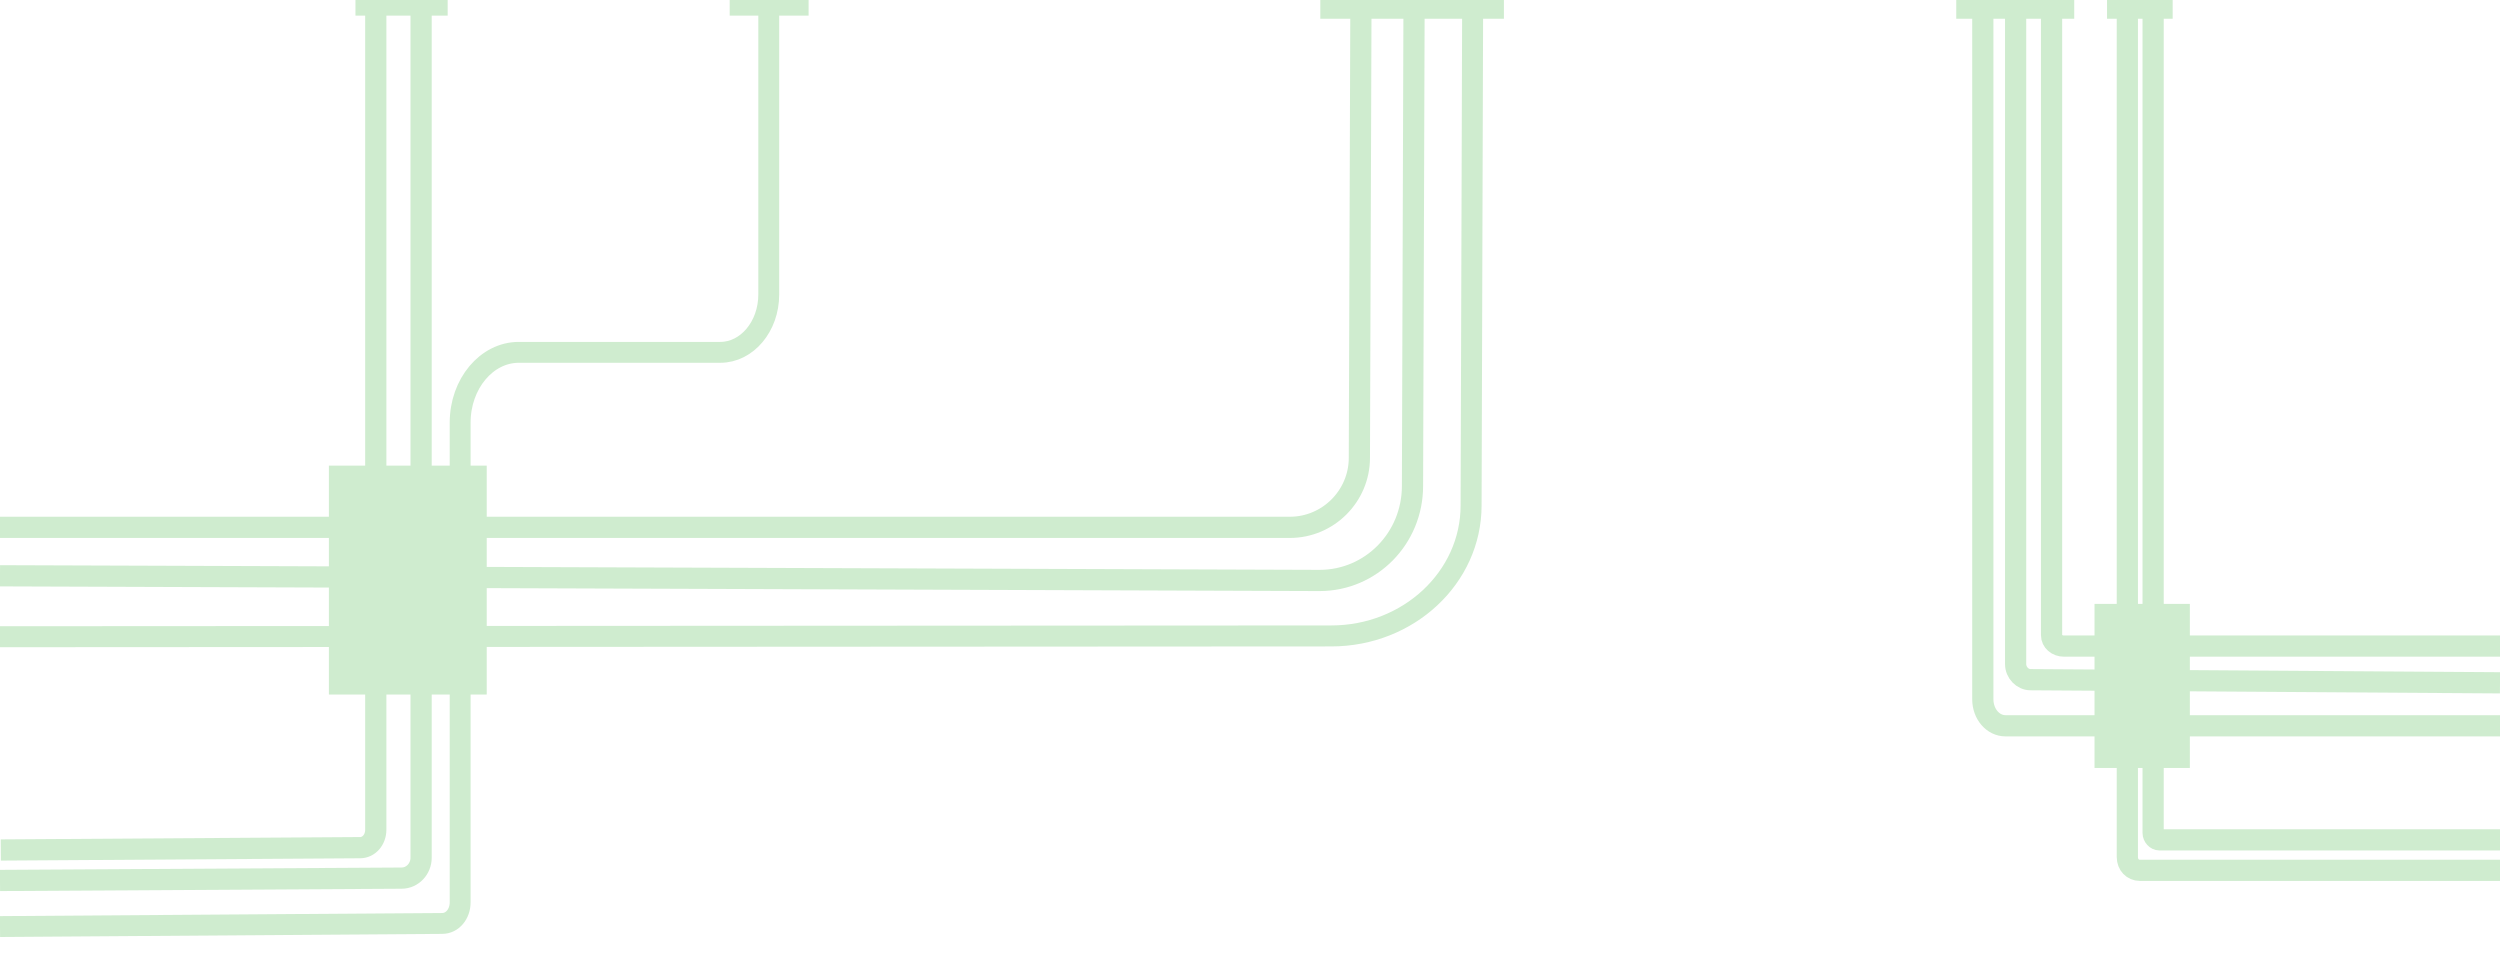
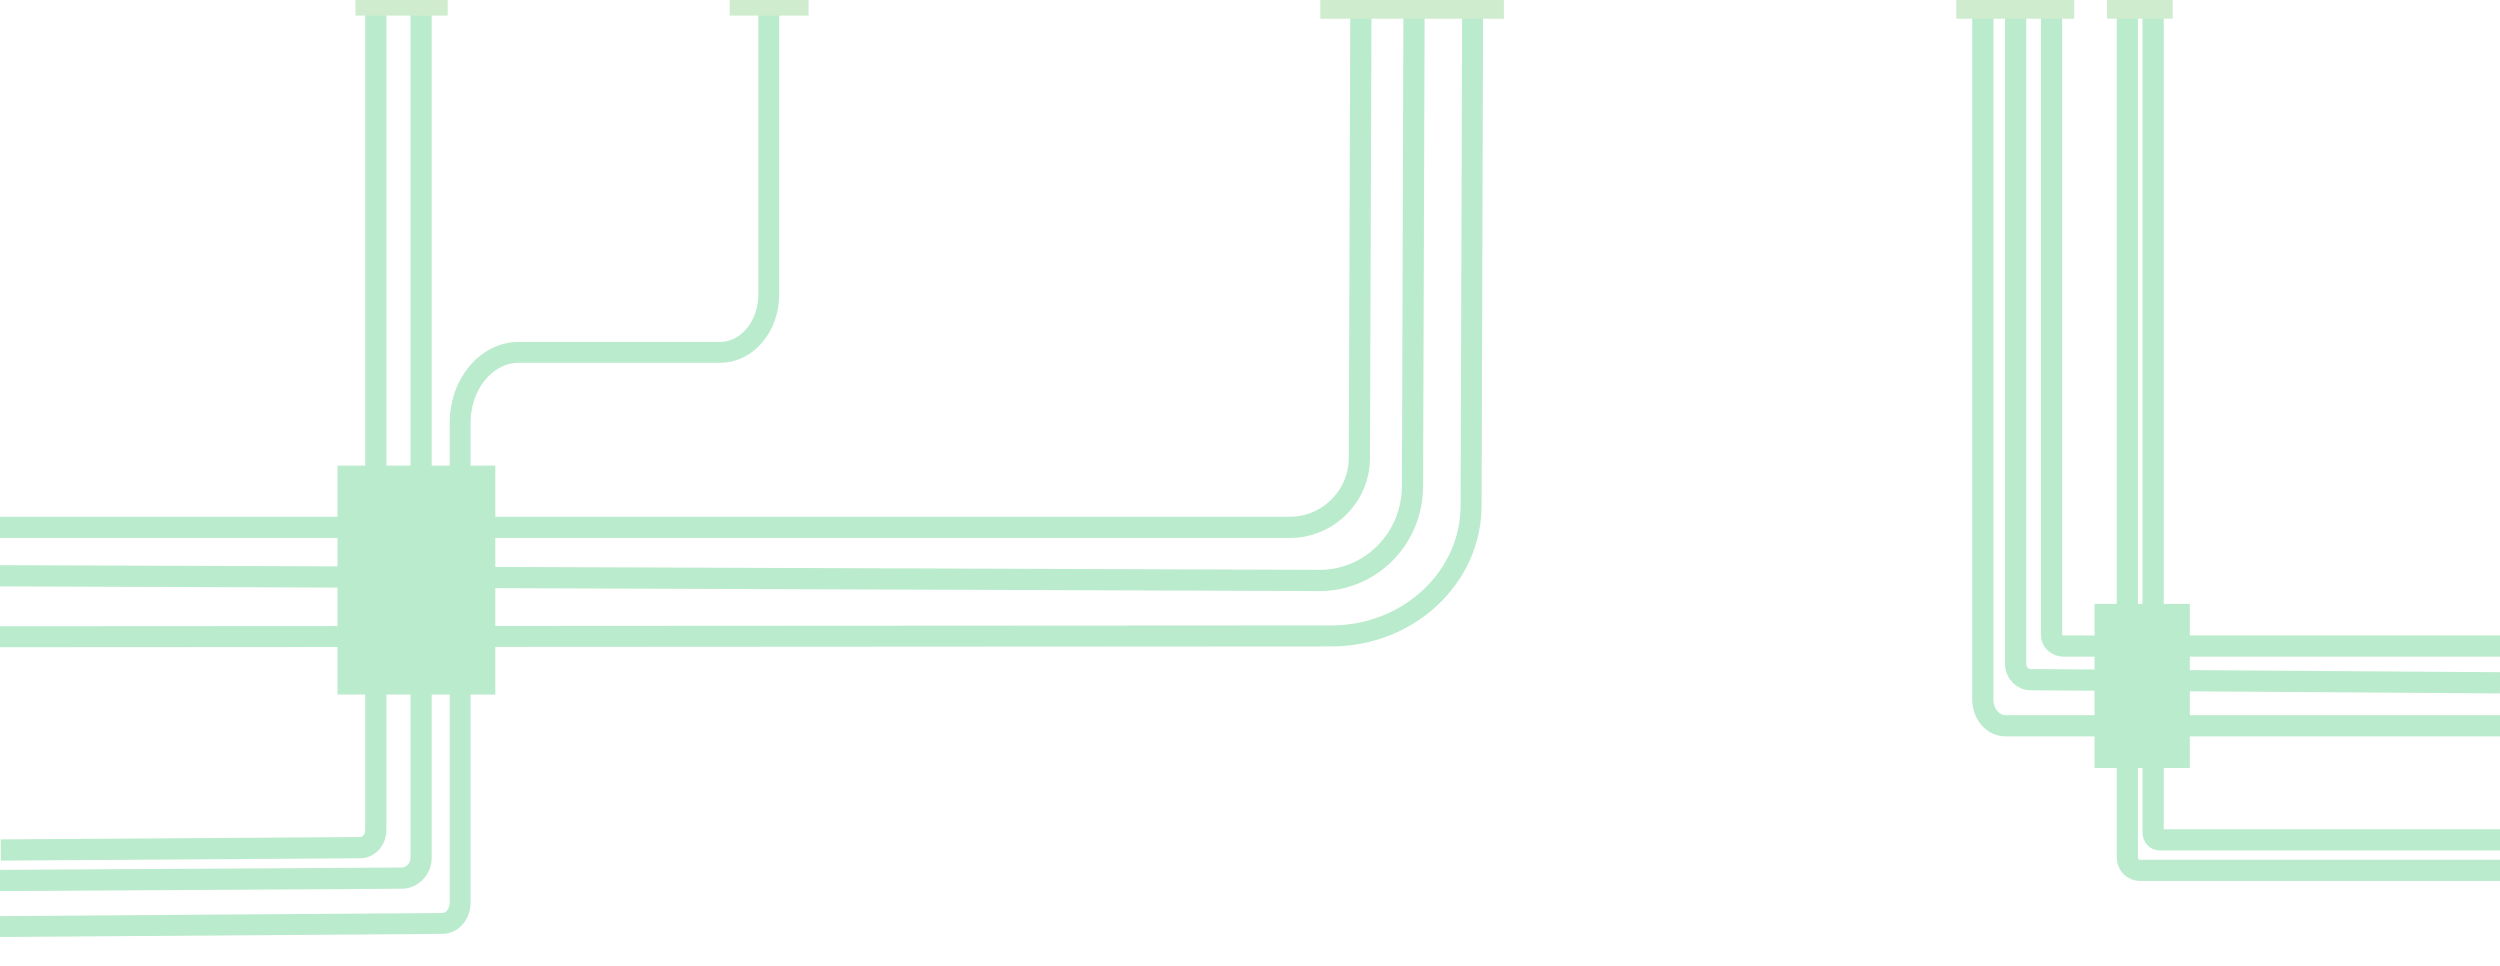
<svg xmlns="http://www.w3.org/2000/svg" version="1.1" id="Calque_1" x="0px" y="0px" viewBox="0 0 320 123.6" style="enable-background:new 0 0 320 123.6;" xml:space="preserve">
  <style type="text/css">
- 	.st0{fill:none;stroke:#CFECCF;stroke-width:2.673;stroke-miterlimit:10;}
- 	.st1{fill:none;stroke:#CFECCF;stroke-width:2.715;stroke-miterlimit:10;}
- 	.st2{fill:#CFECCF;}
- 	.st3{fill:none;stroke:#CFECCF;stroke-width:2.686;stroke-miterlimit:10;}
+ 	.st0{fill:none;stroke:#BAEBCC;stroke-width:2.673;stroke-miterlimit:10;}
+ 	.st1{fill:none;stroke:#BAEBCC;stroke-width:2.715;stroke-miterlimit:10;}
+ 	.st2{fill:#BAEBCC;}
+ 	.st3{fill:none;stroke:#BAEBCC;stroke-width:2.686;stroke-miterlimit:10;}
+ 	.st4{fill:#CFECCF;}
</style>
-   <g>
-     <path class="st0" d="M98.4,0.2v37.5c0,4.1-2.8,7.4-6.2,7.4H66.4c-4.1,0-7.5,4-7.5,9v61.4c0,1.5-1,2.7-2.3,2.7L0,118.6" />
-     <path class="st1" d="M48.1,0v106.2c0,1.3-0.9,2.3-2,2.3l-46,0.3" />
-     <path class="st1" d="M53.9,0.2v109.6c0,1.4-1.1,2.6-2.5,2.6L0,112.7" />
-     <rect x="42.1" y="59.6" class="st2" width="20.2" height="29.3" />
-     <path class="st1" d="M262.6,0v81.3c0,0.8,0.7,1.4,1.6,1.4H320" />
-     <path class="st1" d="M272.3,0v109.7c0,1,0.7,1.7,1.6,1.7H320" />
-     <path class="st1" d="M275.6,0v106.6c0,0.5,0.4,0.9,0.8,0.9H320" />
-     <path class="st1" d="M258,0v85c0,1.1,0.9,2,1.9,2l60.1,0.4" />
-     <rect x="268.1" y="77.3" class="st2" width="12.2" height="21" />
-     <path class="st3" d="M188.5,0l-0.2,64.7c0,9.2-8,16.7-17.9,16.7L0,81.5" />
-     <path class="st1" d="M0,67.5h165.1c4.9,0,8.9-4,8.9-8.9L174.2,0" />
-     <path class="st1" d="M181,0l-0.2,62.2c0,6.7-5.3,12.1-11.9,12.1L0,73.7" />
-     <path class="st1" d="M253.8,0v89.5c0,1.9,1.3,3.4,2.9,3.4H320" />
-     <rect x="45.5" y="0" class="st2" width="11.8" height="2" />
-     <polyline class="st2" points="103.5,0 103.5,2 93.4,2 93.4,0  " />
-     <rect x="169" y="0" class="st2" width="23.5" height="2.4" />
-     <rect x="250.4" y="0" class="st2" width="15.1" height="2.4" />
-     <rect x="269.7" y="0" class="st2" width="8.4" height="2.4" />
-   </g>
+   <path class="st0" d="M98.4,0.2v37.5c0,4.1-2.8,7.4-6.2,7.4H66.4c-4.1,0-7.5,4-7.5,9v61.4c0,1.5-1,2.7-2.3,2.7L0,118.6" />
+   <path class="st1" d="M48.1,0v106.2c0,1.3-0.9,2.3-2,2.3l-46,0.3" />
+   <path class="st1" d="M53.9,0.2v109.6c0,1.4-1.1,2.6-2.5,2.6L0,112.7" />
+   <rect x="43.2" y="59.6" class="st2" width="20.2" height="29.3" />
+   <path class="st1" d="M262.6,0v81.3c0,0.8,0.7,1.4,1.6,1.4H320" />
+   <path class="st1" d="M272.3,0v109.7c0,1,0.7,1.7,1.6,1.7H320" />
+   <path class="st1" d="M275.6,0v106.6c0,0.5,0.4,0.9,0.8,0.9H320" />
+   <path class="st1" d="M258,0v85c0,1.1,0.9,2,1.9,2l60.1,0.4" />
+   <rect x="268.1" y="77.3" class="st2" width="12.2" height="21" />
+   <path class="st3" d="M188.5,0l-0.2,64.7c0,9.2-8,16.7-17.9,16.7L0,81.5" />
+   <path class="st1" d="M0,67.5h165.1c4.9,0,8.9-4,8.9-8.9L174.2,0" />
+   <path class="st1" d="M181,0l-0.2,62.2c0,6.7-5.3,12.1-11.9,12.1L0,73.7" />
+   <path class="st1" d="M253.8,0v89.5c0,1.9,1.3,3.4,2.9,3.4H320" />
+   <rect x="45.5" class="st4" width="11.8" height="2" />
+   <polyline class="st4" points="103.5,0 103.5,2 93.4,2 93.4,0 " />
+   <rect x="169" class="st4" width="23.5" height="2.4" />
+   <rect x="250.4" class="st4" width="15.1" height="2.4" />
+   <rect x="269.7" class="st4" width="8.4" height="2.4" />
</svg>
